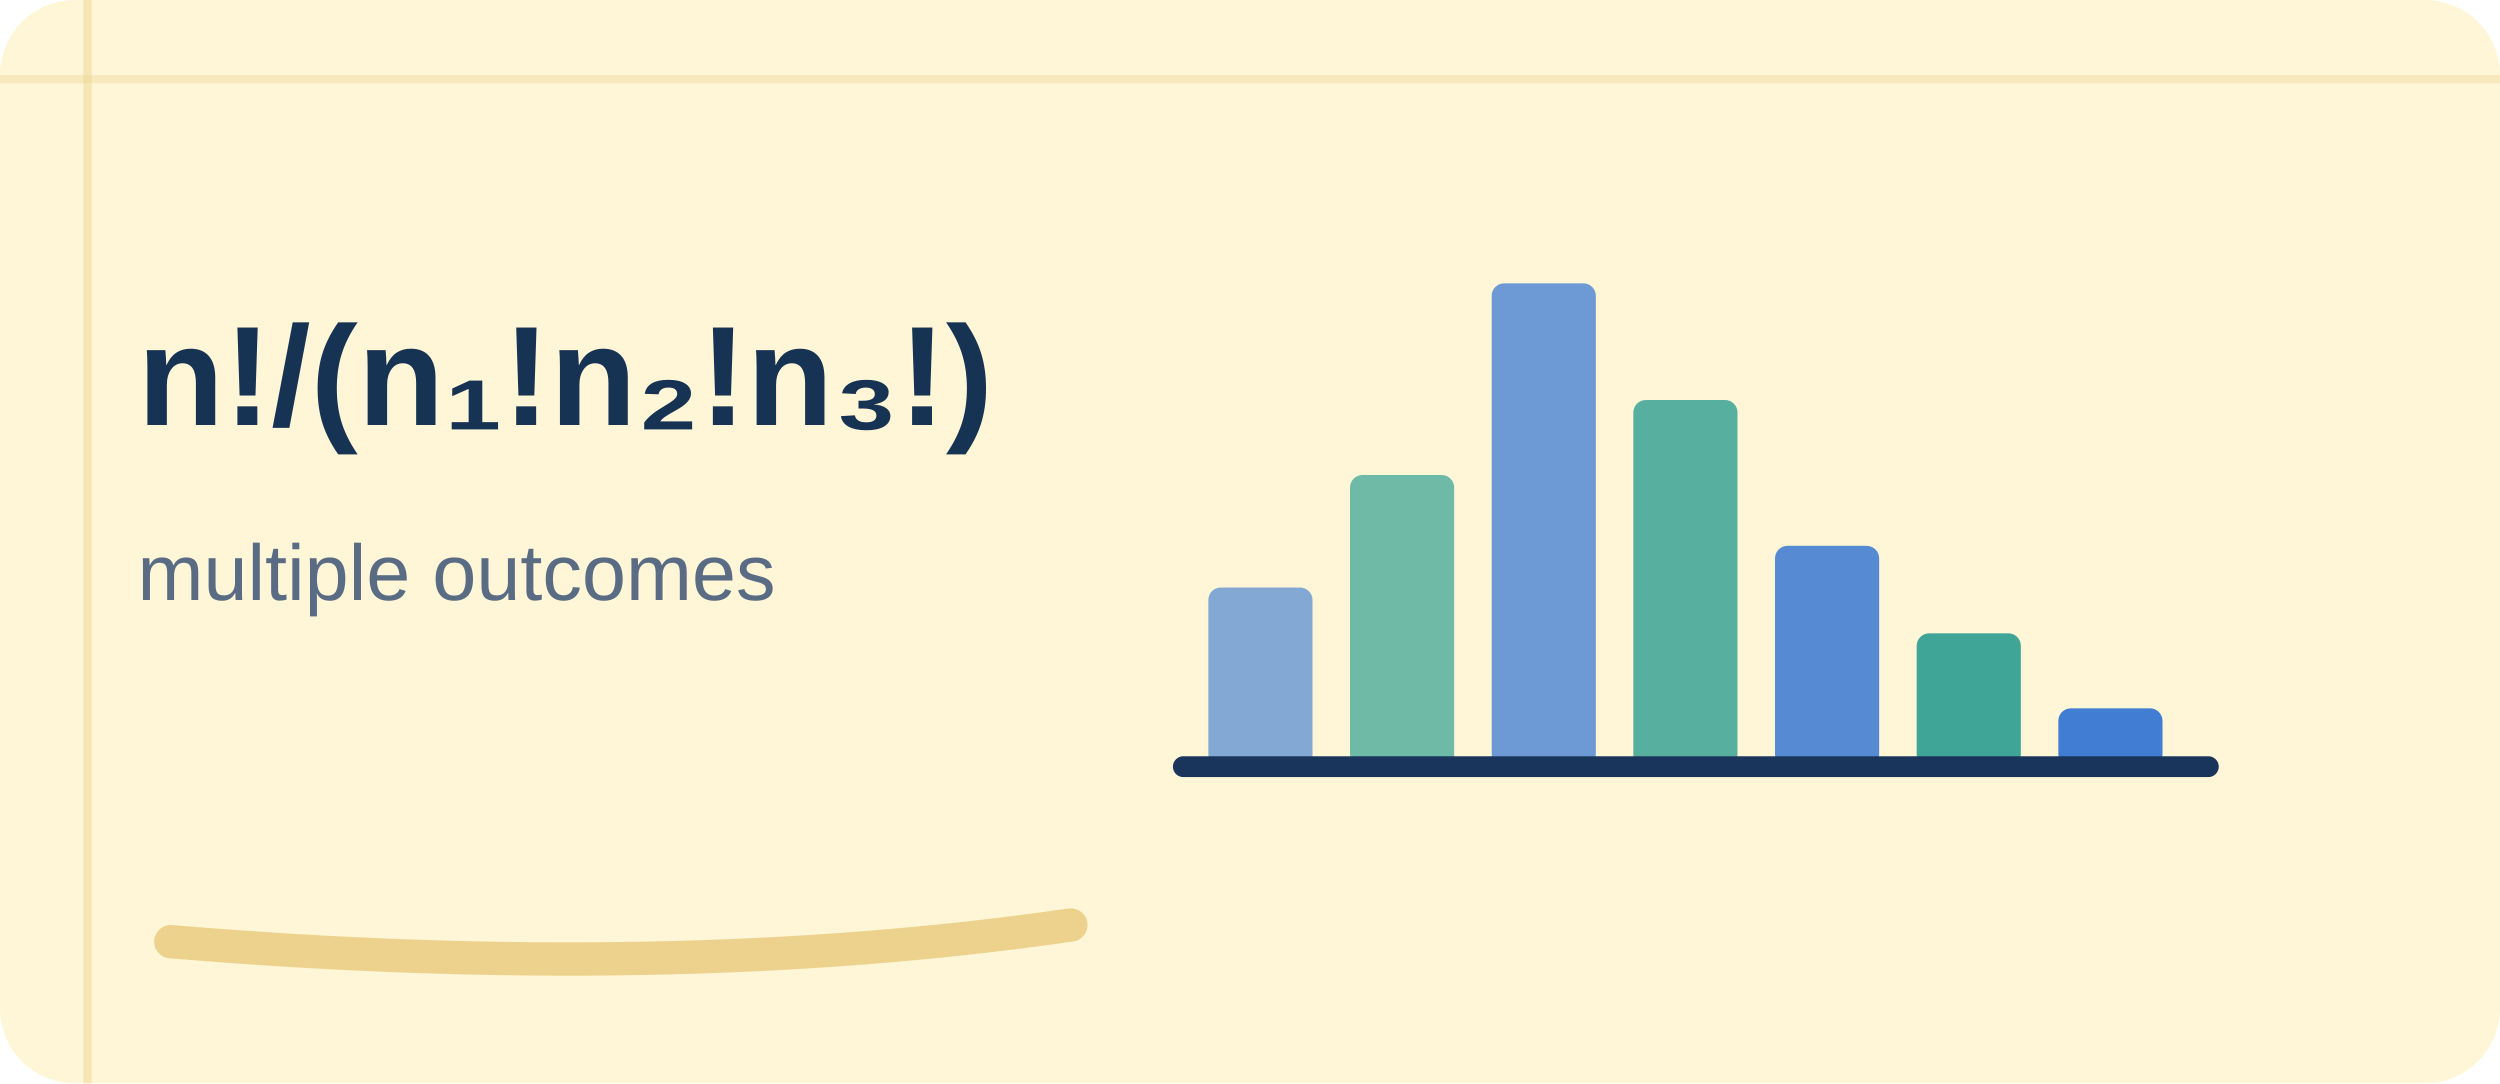
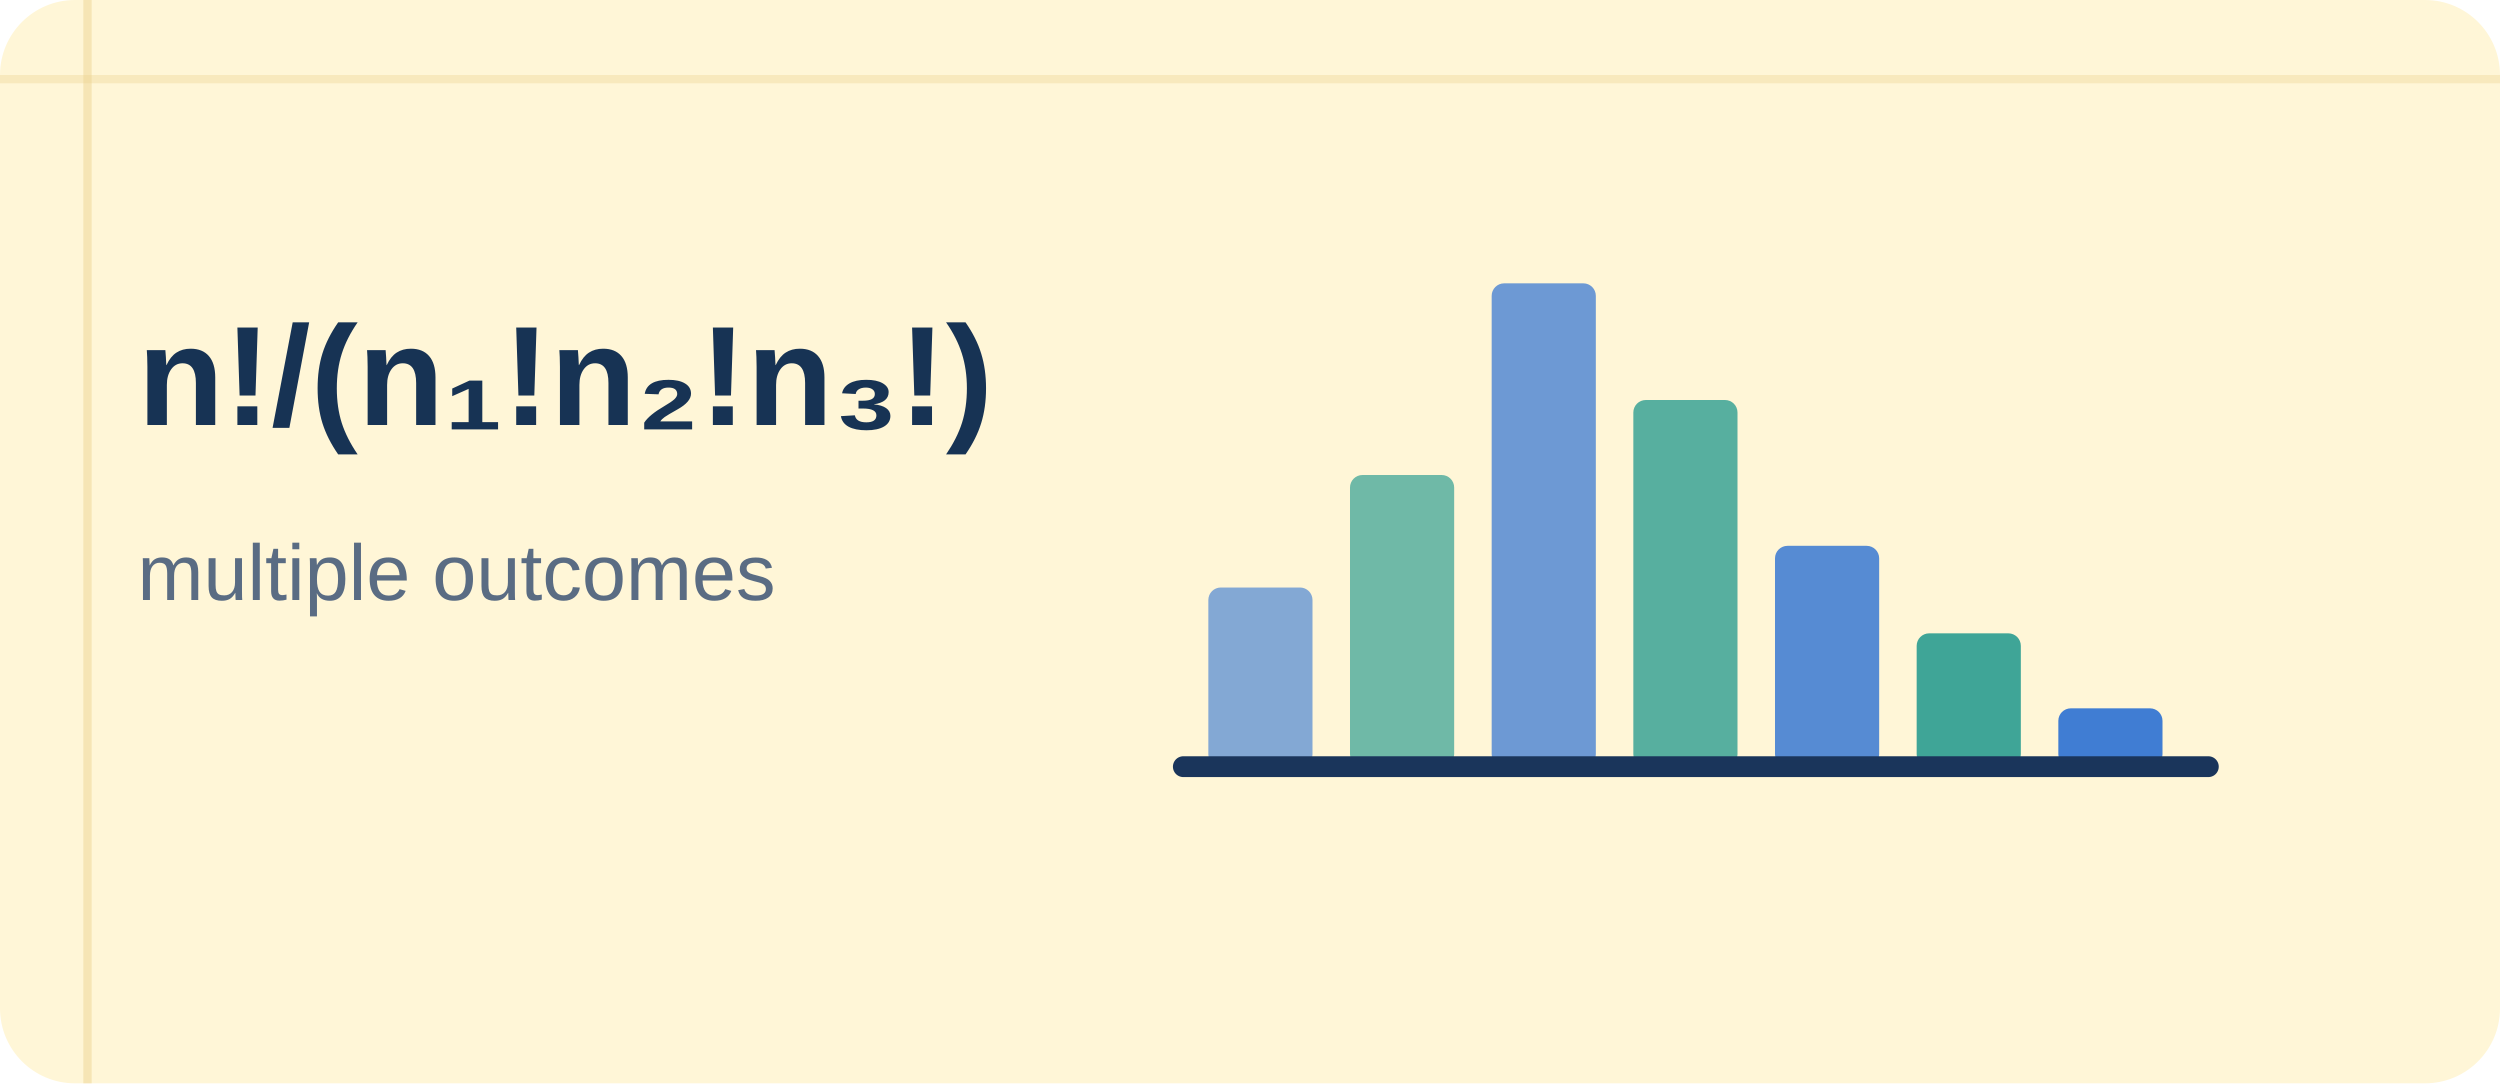
<svg xmlns="http://www.w3.org/2000/svg" viewBox="0 0 600 260" role="img" aria-labelledby="title">
  <rect width="600" height="260" rx="18" fill="#fff6d7" />
  <path d="M0 19 L600 19" stroke="#ecd28c" stroke-opacity=".35" stroke-width="2" />
  <path d="M21 0 V260" stroke="#ecd28c" stroke-opacity=".45" stroke-width="2" />
-   <path d="M41 226 Q160 236 257 222" stroke="#ecd28c" stroke-width="8" fill="none" stroke-linecap="round" />
  <text x="33" y="102" fill="#173354" font-size="34" font-family="Trebuchet MS,Segoe UI,Arial,sans-serif" font-weight="700">n!/(n₁!n₂!n₃!)</text>
  <text x="33" y="144" fill="#5a6c83" font-size="19" font-family="Trebuchet MS,Segoe UI,Arial,sans-serif">multiple outcomes</text>
  <rect x="290" y="141" width="25" height="43" rx="3" fill="#1e67d2" opacity="0.55" />
  <rect x="324" y="114" width="25" height="70" rx="3" fill="#0f9187" opacity="0.6" />
  <rect x="358" y="68" width="25" height="116" rx="3" fill="#1e67d2" opacity="0.65" />
  <rect x="392" y="96" width="25" height="88" rx="3" fill="#0f9187" opacity="0.7" />
  <rect x="426" y="131" width="25" height="53" rx="3" fill="#1e67d2" opacity="0.75" />
  <rect x="460" y="152" width="25" height="32" rx="3" fill="#0f9187" opacity="0.8" />
  <rect x="494" y="170" width="25" height="14" rx="3" fill="#1e67d2" opacity="0.85" />
  <path d="M284 184 H530" stroke="#1a355b" stroke-width="5" fill="none" stroke-linecap="round" stroke-linejoin="round" />
</svg>
